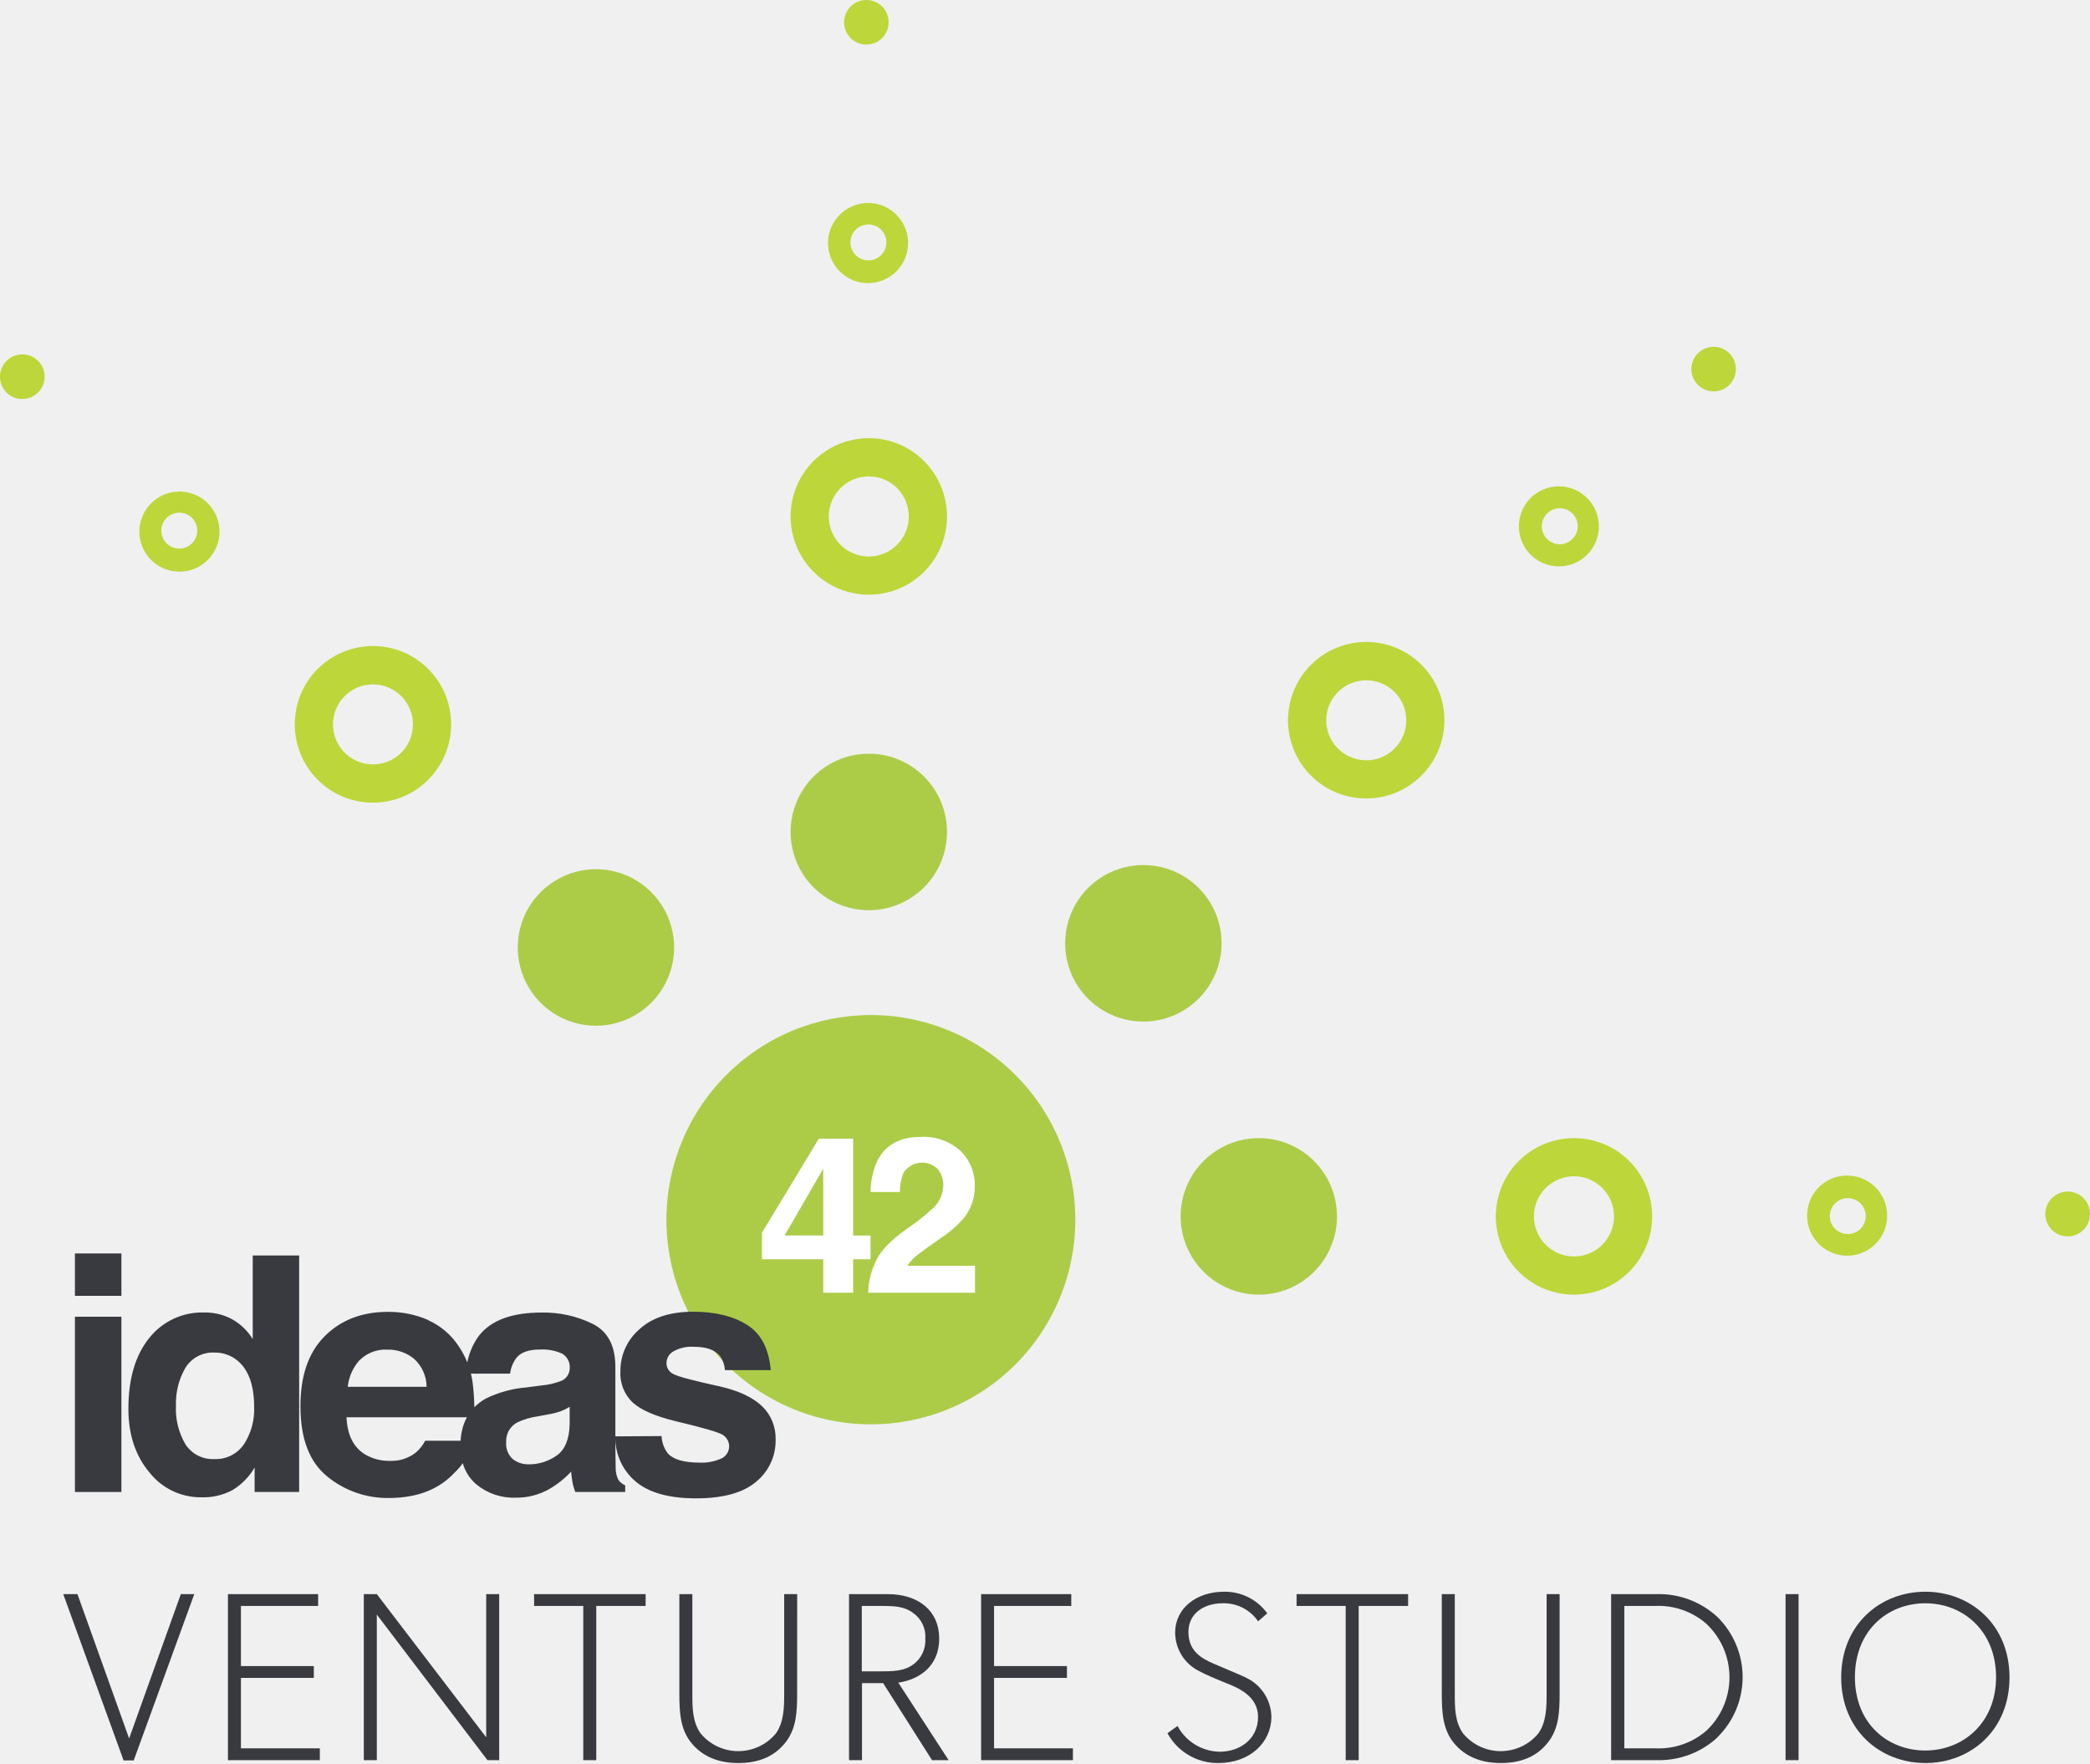
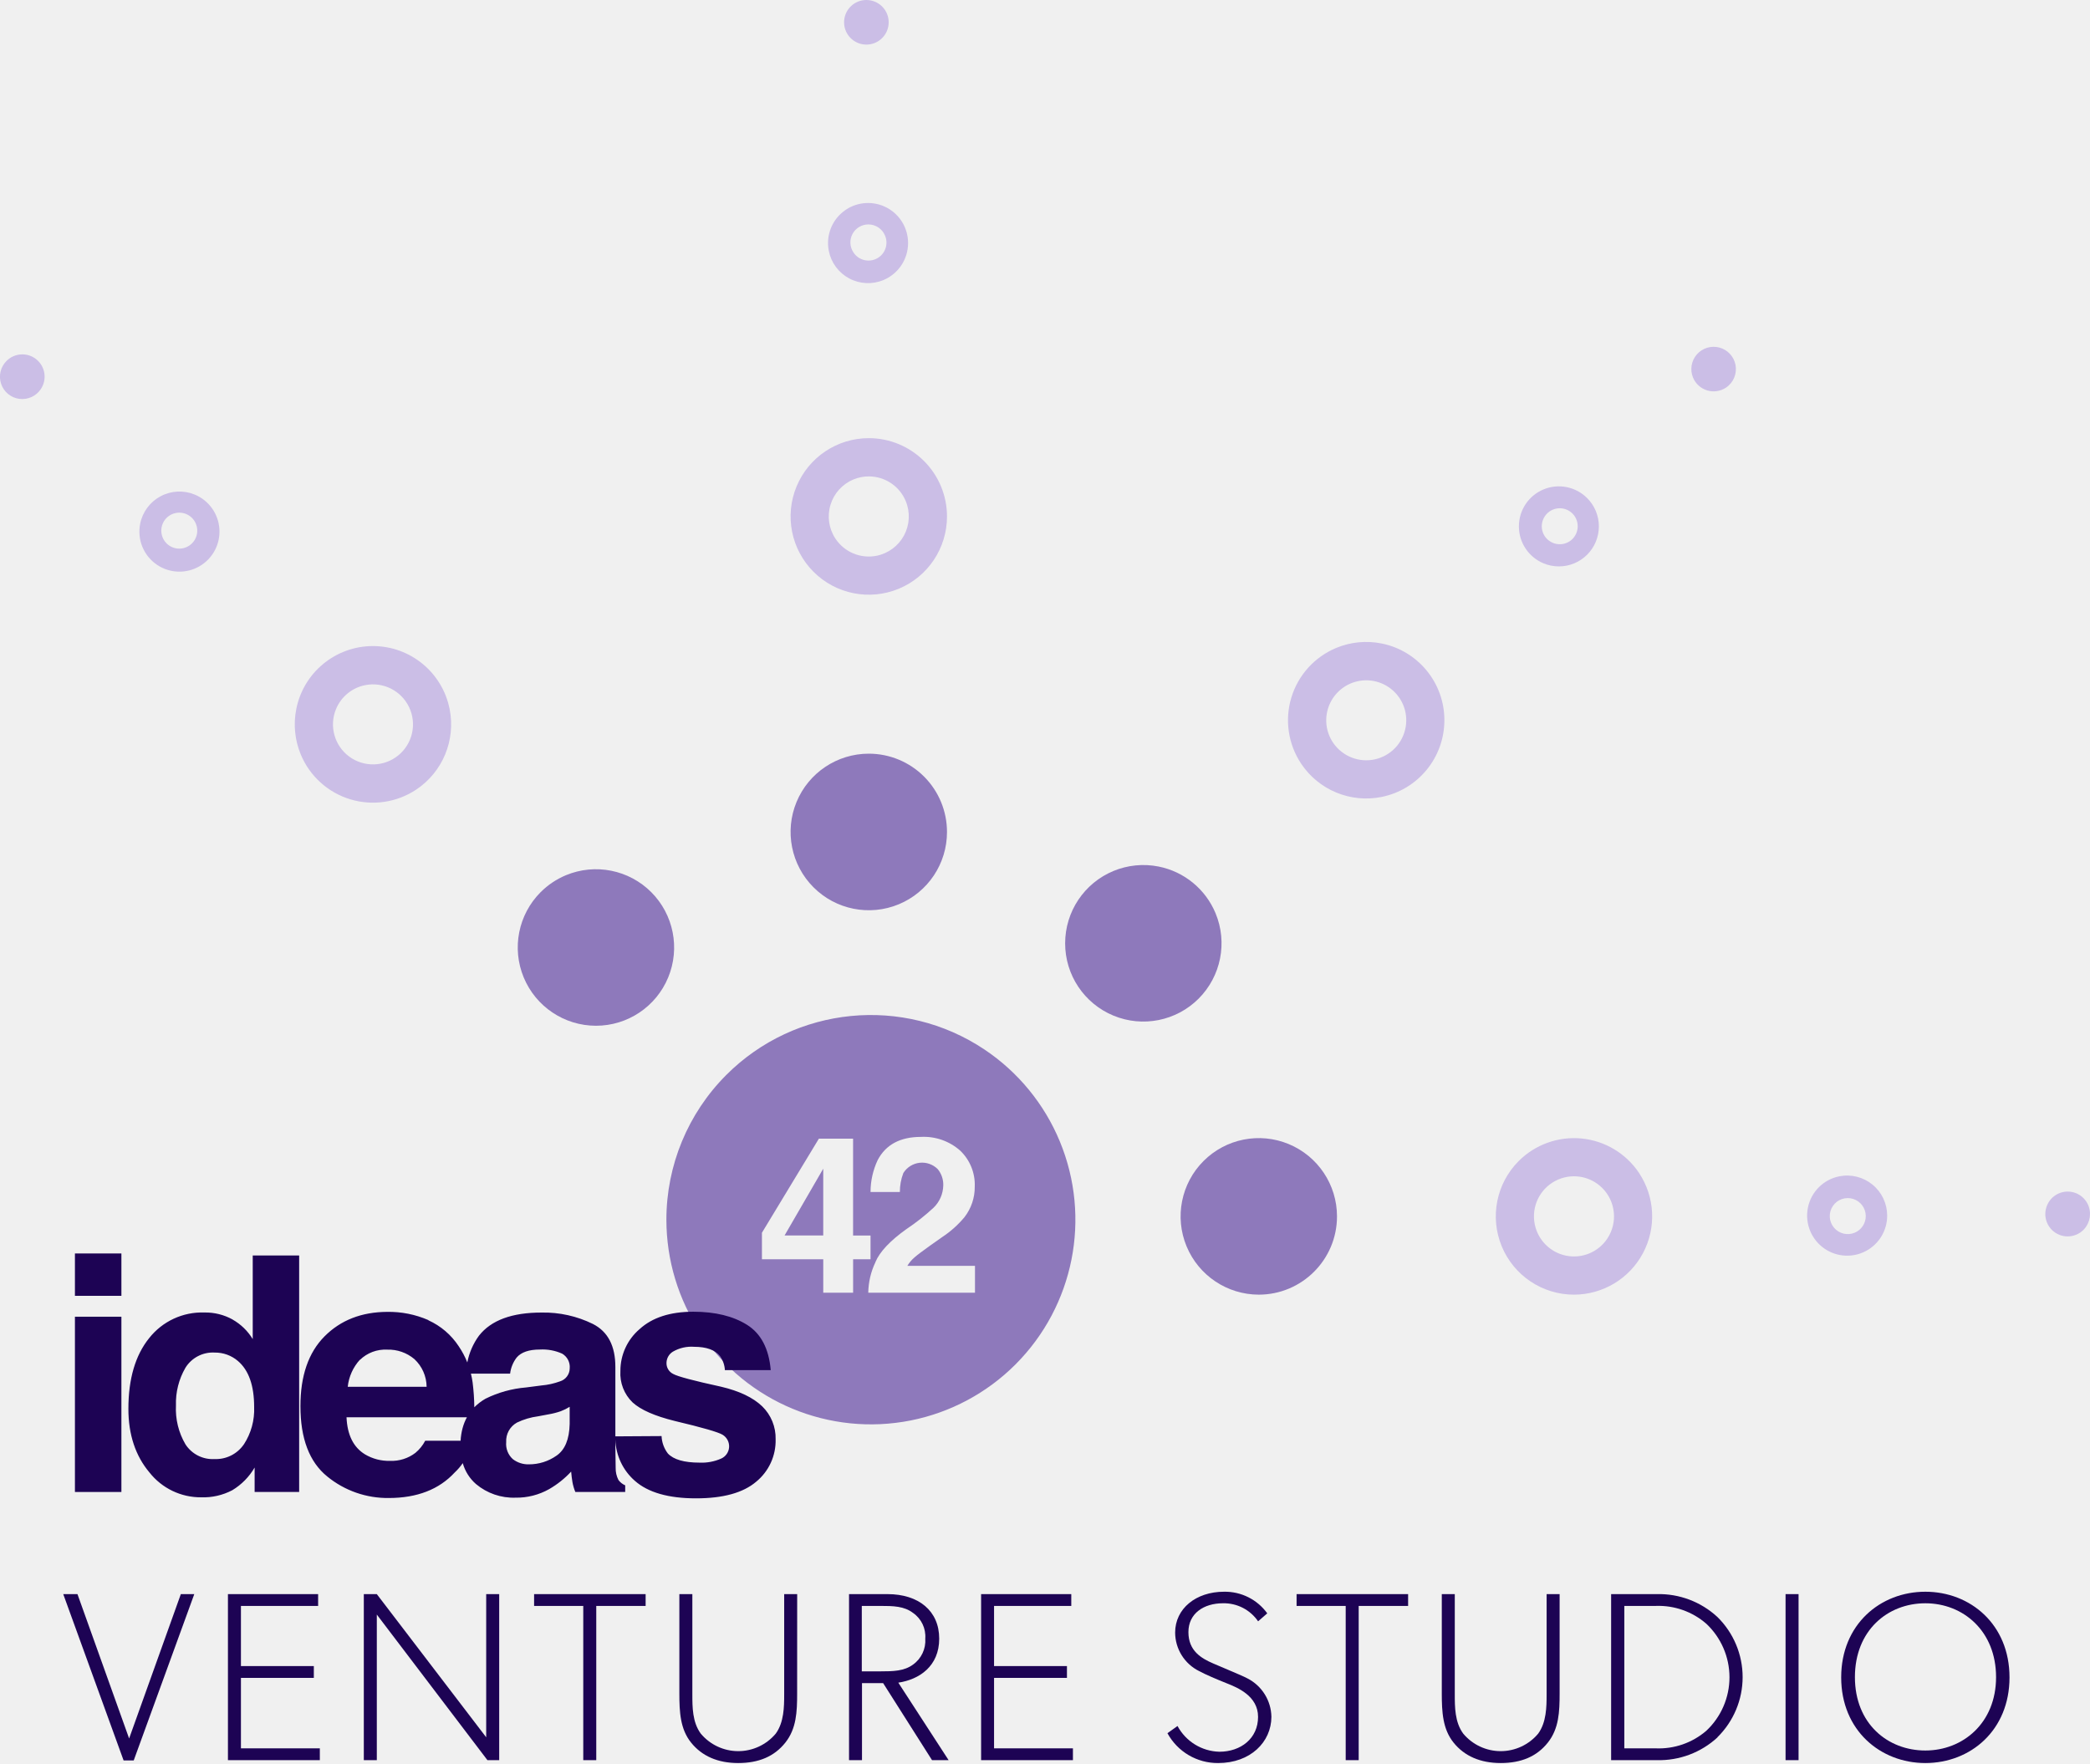
<svg xmlns="http://www.w3.org/2000/svg" fill="none" viewBox="0 0 160 135">
-   <g clip-path="url(#clip0)">
-     <path fill="#ACCC48" d="M66.51 57.696a5.983 5.983 0 00-5.531 3.699 5.996 5.996 0 001.298 6.53 5.985 5.985 0 0010.22-4.237c0-1.59-.631-3.114-1.754-4.237a5.984 5.984 0 00-4.233-1.755zM88.696 66.336a5.985 5.985 0 014.82 5.877 5.997 5.997 0 01-1.754 4.237 5.985 5.985 0 01-10.22-4.237 5.995 5.995 0 013.696-5.536 5.981 5.981 0 013.458-.341zM66.67 77.704c3.097 0 6.124.92 8.698 2.641a15.681 15.681 0 012.37 24.108 15.65 15.65 0 01-17.06 3.394 15.655 15.655 0 01-7.025-5.772 15.68 15.68 0 017.027-23.18 15.641 15.641 0 015.99-1.19zM102.354 93.118a5.994 5.994 0 00-3.696-5.536 5.982 5.982 0 00-6.524 1.3 5.993 5.993 0 004.233 10.228 5.986 5.986 0 005.987-5.992zM39.751 71.365a5.993 5.993 0 015.872-4.823 5.982 5.982 0 014.233 1.755 5.993 5.993 0 01-4.233 10.228 5.982 5.982 0 01-5.531-3.698 5.996 5.996 0 01-.34-3.462z" />
-     <path fill="#BDD639" d="M66.326 0A1.705 1.705 0 0168 2.04a1.709 1.709 0 01-2.326 1.245A1.706 1.706 0 0165.12.5c.32-.32.754-.5 1.206-.5zM132.86 27.923a1.706 1.706 0 10-3.249.986 1.708 1.708 0 002.523.765 1.708 1.708 0 00.726-1.75zM.501 27.63a1.706 1.706 0 012.625 2.155A1.707 1.707 0 11.501 27.63z" />
-     <path fill="#BDD639" fill-rule="evenodd" d="M10.73 40.097a3.067 3.067 0 014.178-2.236 3.067 3.067 0 11-2.875 5.385 3.066 3.066 0 01-1.303-3.15zm2.726-.825a1.377 1.377 0 00-.705 2.325 1.377 1.377 0 10.705-2.325zM22.68 54.285a5.984 5.984 0 0111.742 0 5.997 5.997 0 01-2.544 6.152 5.983 5.983 0 01-8.857-2.69 5.997 5.997 0 01-.34-3.462zm5.276-1.835a3.06 3.06 0 00-2.232 1.832 3.06 3.06 0 002.232 4.177 3.058 3.058 0 003.658-3.004 3.065 3.065 0 00-1.89-2.83 3.058 3.058 0 00-1.768-.175zM121.503 38.13a3.059 3.059 0 00-5.224 2.166 3.066 3.066 0 001.889 2.83 3.058 3.058 0 004-1.657 3.064 3.064 0 00-.665-3.34zm-1.122 1.183a1.381 1.381 0 01-.21 2.12 1.38 1.38 0 01-2.037-.619 1.381 1.381 0 011.272-1.906 1.38 1.38 0 01.975.405zM105.758 49.258a5.985 5.985 0 014.817 5.877 5.994 5.994 0 01-4.817 5.876 5.981 5.981 0 01-6.147-2.547 5.995 5.995 0 012.688-8.865 5.98 5.98 0 013.459-.34zm1.839 5.279a3.064 3.064 0 10-5.837 1.772 3.067 3.067 0 002.831 1.894 3.061 3.061 0 002.832-1.894 3.08 3.08 0 00.174-1.772zM64.75 16.058a3.063 3.063 0 014.768 2.546 3.068 3.068 0 01-3.66 3.012 3.063 3.063 0 01-2.41-2.408 3.07 3.07 0 011.303-3.15zm2.5 1.359a1.377 1.377 0 00-.763-.236h-.007a1.376 1.376 0 00-1.145 2.143 1.377 1.377 0 101.915-1.907zM66.51 33.542a5.983 5.983 0 00-5.531 3.699 5.996 5.996 0 001.298 6.53 5.985 5.985 0 0010.22-4.237c0-1.59-.631-3.113-1.754-4.237a5.984 5.984 0 00-4.233-1.755zm0 2.928a3.062 3.062 0 012.831 1.895 3.07 3.07 0 01-2.236 4.181 3.061 3.061 0 01-3.145-1.307 3.07 3.07 0 011.377-4.536 3.06 3.06 0 011.173-.233zM125.474 89.79a5.994 5.994 0 01-4.977 9.32 5.983 5.983 0 01-5.531-3.7 5.997 5.997 0 011.298-6.529 5.985 5.985 0 019.21.908zm-2.429 5.032a3.074 3.074 0 00-.38-3.874 3.065 3.065 0 00-5.174 2.768 3.063 3.063 0 005.554 1.106zM144.473 93.062a3.067 3.067 0 00-3.66-3.012 3.062 3.062 0 00-2.41 2.408 3.073 3.073 0 001.302 3.15 3.063 3.063 0 004.768-2.546zm-1.639.034a1.381 1.381 0 01-.85 1.273 1.378 1.378 0 11.85-1.273z" clip-rule="evenodd" />
-     <path fill="#BDD639" d="M159.713 93.887c.188-.282.288-.614.287-.953a1.708 1.708 0 00-3.289-.653 1.71 1.71 0 003.002 1.606z" />
-     <path fill="#383A3F" d="M5.736 99.2h3.558v-3.243H5.736V99.2zM9.294 100.799H5.736v13.417h3.558v-13.417z" />
-     <path fill="#383A3F" fill-rule="evenodd" d="M17.806 101.016a4.262 4.262 0 011.542 1.498V96.11h3.554v18.106h-3.409v-1.872a4.903 4.903 0 01-1.71 1.737 4.774 4.774 0 01-2.387.543 4.99 4.99 0 01-3.954-1.902c-1.07-1.27-1.613-2.899-1.613-4.868 0-2.292.528-4.095 1.583-5.408a5.155 5.155 0 014.231-1.97 4.29 4.29 0 012.163.536v.004zm.864 9.556c.553-.85.827-1.851.786-2.864 0-1.641-.414-2.814-1.242-3.52a2.681 2.681 0 00-1.774-.645 2.471 2.471 0 00-2.245 1.165 5.407 5.407 0 00-.725 2.887 5.344 5.344 0 00.73 2.977 2.48 2.48 0 002.222 1.124 2.59 2.59 0 002.245-1.124h.003zM32.795 101.072a5.47 5.47 0 012.32 1.985c.265.39.486.807.66 1.242a5.118 5.118 0 01.892-2.047c.928-1.184 2.527-1.774 4.797-1.772a8.524 8.524 0 013.925.873c1.15.584 1.723 1.684 1.72 3.299v5.306l3.537-.022c.02.483.189.949.482 1.333.434.464 1.246.7 2.425.7a3.684 3.684 0 001.65-.307 1.027 1.027 0 00.499-1.419 1.033 1.033 0 00-.38-.405c-.329-.204-1.552-.558-3.67-1.059-1.524-.377-2.598-.849-3.221-1.416a3.076 3.076 0 01-.936-2.415 4.194 4.194 0 011.463-3.195c.973-.891 2.345-1.336 4.116-1.336 1.676 0 3.048.334 4.116 1.003 1.067.669 1.672 1.825 1.814 3.468h-3.51a2.05 2.05 0 00-.373-1.075c-.375-.472-1.048-.711-1.976-.711a2.818 2.818 0 00-1.635.374 1.025 1.025 0 00-.486.835.912.912 0 00.52.873c.344.192 1.564.516 3.659.973 1.4.33 2.443.828 3.143 1.498a3.396 3.396 0 011.032 2.528 4.065 4.065 0 01-1.496 3.254c-.998.844-2.53 1.266-4.595 1.266-2.11 0-3.67-.446-4.68-1.337a4.357 4.357 0 01-1.497-3.169v.615c0 .427.007.944.022 1.55a1.94 1.94 0 00.214.937c.132.18.31.321.516.408v.509h-3.817a3.74 3.74 0 01-.22-.749 9.768 9.768 0 01-.101-.812c-.49.528-1.056.98-1.68 1.34a5.066 5.066 0 01-2.574.656 4.46 4.46 0 01-3.031-1.042 3.307 3.307 0 01-1.012-1.601 4.336 4.336 0 01-.612.71c-1.2 1.303-2.88 1.956-5.043 1.959a7.295 7.295 0 01-4.726-1.652c-1.362-1.106-2.044-2.898-2.047-5.377 0-2.327.616-4.11 1.849-5.348 1.232-1.238 2.83-1.862 4.793-1.872a7.601 7.601 0 013.154.629v.015zm2.465 9.223c.041-.683.203-1.283.484-1.797h-9.216c.06 1.344.523 2.288 1.403 2.831.584.35 1.257.525 1.938.505a2.99 2.99 0 001.934-.614c.308-.256.562-.57.748-.925h2.709zm1.05-2.562c.244-.249.53-.469.859-.658a8.59 8.59 0 013.101-.861l1.194-.154c.48-.041.95-.146 1.403-.311a1.052 1.052 0 00.748-1 1.18 1.18 0 00-.58-1.123 3.651 3.651 0 00-1.702-.315c-.838 0-1.433.203-1.781.614a2.527 2.527 0 00-.501 1.233h-3c.055.221.099.446.13.673a16.6 16.6 0 01.13 1.902zm-8.754-3.647a3.651 3.651 0 00-.935 2.079h6.039a2.93 2.93 0 00-.935-2.12 3.074 3.074 0 00-2.084-.726 2.788 2.788 0 00-2.088.786l.003-.019zm15.375 3.947c.237-.09.465-.203.68-.337v1.315c-.027 1.173-.362 1.981-1.006 2.423-.62.437-1.36.669-2.118.666a1.926 1.926 0 01-1.23-.4 1.567 1.567 0 01-.506-1.3 1.607 1.607 0 01.827-1.498 5.292 5.292 0 011.613-.479l.8-.15c.32-.054.634-.134.94-.24z" clip-rule="evenodd" />
-     <path fill="#383A3F" d="M93.258 134.966a4.372 4.372 0 01-3.883-2.284l.77-.551a3.745 3.745 0 003.203 1.97c1.639 0 2.963-1.015 2.963-2.67 0-1.61-1.6-2.249-2.365-2.555l-.063-.025c-.737-.296-1.564-.644-2.08-.922a3.307 3.307 0 01-1.84-2.947c-.001-1.842 1.6-3.13 3.74-3.13a3.992 3.992 0 013.312 1.655l-.7.61a3.188 3.188 0 00-1.169-1.031 3.188 3.188 0 00-1.517-.351c-1.47 0-2.65.772-2.65 2.21s.992 2.007 1.894 2.397c.263.113.57.244.881.375.753.32 1.526.647 1.738.767a3.365 3.365 0 011.84 2.947c-.007 1.932-1.608 3.535-4.074 3.535zM14.873 122.035l-4.636 12.732h-.775l-4.62-12.732H5.93l3.955 11.051 3.959-11.051h1.029zM17.45 134.745h7.035v-.903h-6.04v-5.396h5.58v-.902h-5.58v-4.606h5.909v-.903H17.45v12.71zM37.315 134.745h.901v-12.71h-.995v10.961l-8.374-10.961h-.995v12.71h.995V123.6l8.468 11.145zM45.647 122.938h3.779v-.903h-8.538v.903h3.764v11.807h.995v-11.807zM60.123 133.401c.846-1.068.902-2.341.902-3.775l.004-7.591h-.996v7.681c0 .97-.019 2.131-.643 2.996a3.747 3.747 0 01-2.872 1.344 3.743 3.743 0 01-2.872-1.344c-.643-.877-.643-2.038-.643-2.996v-7.681h-.995v7.591c0 1.442.067 2.741.898 3.775.83 1.033 2.039 1.565 3.606 1.565 1.568 0 2.765-.498 3.611-1.565z" />
-     <path fill="#383A3F" fill-rule="evenodd" d="M71.351 134.745h1.269l-3.85-5.932c1.601-.239 3.131-1.251 3.131-3.37 0-2.12-1.567-3.408-3.958-3.408h-2.945v12.71h.992v-5.894h1.62l3.741 5.894zm-3.977-11.807c1.025 0 1.841.018 2.522.535a2.193 2.193 0 01.94 1.97 2.248 2.248 0 01-.94 1.988c-.681.498-1.508.517-2.522.517h-1.4v-5.01h1.4z" clip-rule="evenodd" />
-     <path fill="#383A3F" d="M75.108 134.745h7.03v-.903H76.1v-5.396h5.58v-.902h-5.58v-4.606h5.912v-.903h-6.903v12.71zM107.798 122.938h-3.783v11.807h-.995v-11.807h-3.76v-.903h8.538v.903zM119.397 129.626c0 1.434-.056 2.707-.902 3.775-.846 1.067-2.043 1.565-3.607 1.565s-2.78-.532-3.61-1.565c-.831-1.034-.902-2.333-.902-3.775v-7.591h.995v7.681c0 .958 0 2.119.644 2.996a3.745 3.745 0 002.871 1.344 3.741 3.741 0 002.872-1.344c.625-.865.643-2.026.643-2.996v-7.681h.996v7.591z" />
-     <path fill="#383A3F" fill-rule="evenodd" d="M131.489 132.996a6.585 6.585 0 01-4.65 1.749h-3.499v-12.71h3.499a6.586 6.586 0 014.635 1.749 6.454 6.454 0 010 9.212h.015zm-.864-8.695a5.584 5.584 0 00-3.865-1.363h-2.41v10.904h2.41a5.575 5.575 0 003.865-1.344 5.611 5.611 0 001.775-4.099 5.625 5.625 0 00-1.775-4.098z" clip-rule="evenodd" />
-     <path fill="#383A3F" d="M137.689 134.745h-.995v-12.71h.995v12.71z" />
-     <path fill="#383A3F" fill-rule="evenodd" d="M147.395 134.966c-3.443 0-6.443-2.505-6.443-6.557 0-4.052 2.993-6.557 6.443-6.557 3.449 0 6.443 2.505 6.443 6.557 0 4.052-2.982 6.557-6.443 6.557zm0-12.23c-2.889 0-5.392 2.082-5.392 5.654 0 3.573 2.522 5.617 5.392 5.617 2.869 0 5.414-2.097 5.414-5.617s-2.507-5.654-5.414-5.654z" clip-rule="evenodd" />
-     <path fill="#fff" d="M69.376 94.103c-1.24.886-2.026 1.724-2.357 2.513v.007a5.62 5.62 0 00-.55 2.337h8.171v-2.056h-5.178c.147-.245.333-.463.55-.648.21-.187.61-.483 1.194-.902l.935-.66a7.786 7.786 0 001.695-1.516 3.747 3.747 0 00.785-2.34 3.602 3.602 0 00-1.122-2.76 4.2 4.2 0 00-2.993-1.045c-1.59 0-2.694.591-3.315 1.775-.36.765-.546 1.6-.547 2.445h2.245c-.002-.497.088-.99.266-1.453a1.692 1.692 0 012.638-.296c.287.352.435.797.419 1.25a2.446 2.446 0 01-.748 1.705 16.77 16.77 0 01-2.088 1.644z" />
-     <path fill="#fff" fill-rule="evenodd" d="M65.309 96.402h1.335v-1.82H65.31v-7.414h-2.62l-4.358 7.2v2.034h4.692v2.558h2.286v-2.558zm-2.286-6.935v5.111h-2.96l2.96-5.111z" clip-rule="evenodd" />
-   </g>
-   <defs>
-     <clipPath id="clip0">
-       <path fill="#fff" d="M0 0h160v134.966H0z" />
-     </clipPath>
-   </defs>
+   <path fill="#8E79BB" d="M66.51 57.696a5.983 5.983 0 00-5.531 3.699 5.997 5.997 0 001.298 6.53 5.984 5.984 0 0010.22-4.237c0-1.59-.631-3.114-1.754-4.237a5.984 5.984 0 00-4.233-1.755zM88.696 66.336a5.985 5.985 0 014.364 3.583 5.997 5.997 0 01-1.299 6.53 5.985 5.985 0 01-10.219-4.236 5.995 5.995 0 013.696-5.536 5.98 5.98 0 013.458-.341zM63.023 94.578v-5.111l-2.96 5.111h2.96z" />
+   <path fill="#8E79BB" fill-rule="evenodd" d="M75.368 80.345a15.645 15.645 0 00-19.767 1.946 15.668 15.668 0 00-4.585 11.078c0 3.099.917 6.129 2.637 8.706a15.655 15.655 0 0016.07 6.665 15.65 15.65 0 008.016-4.287 15.673 15.673 0 003.395-17.076 15.665 15.665 0 00-5.766-7.032zm-8.35 16.27c.332-.788 1.118-1.626 2.358-2.512a16.77 16.77 0 002.088-1.644c.464-.447.733-1.06.748-1.704a1.873 1.873 0 00-.42-1.25 1.691 1.691 0 00-2.637.295 3.987 3.987 0 00-.266 1.453h-2.245c0-.845.187-1.68.547-2.445.62-1.184 1.726-1.775 3.315-1.775a4.2 4.2 0 012.993 1.044 3.6 3.6 0 011.123 2.76 3.746 3.746 0 01-.786 2.34 7.783 7.783 0 01-1.695 1.517l-.936.66c-.583.419-.984.715-1.193.902a2.62 2.62 0 00-.55.648h5.178v2.056H66.47c.013-.81.2-1.607.55-2.337v-.008zm-.374-.213H65.31v2.558h-2.286v-2.558H58.33V94.37l4.359-7.201h2.619v7.414h1.335v1.82z" clip-rule="evenodd" />
+   <path fill="#8E79BB" d="M102.354 93.118a5.994 5.994 0 00-3.696-5.536 5.981 5.981 0 00-6.524 1.3 5.993 5.993 0 004.233 10.228 5.993 5.993 0 005.987-5.992zM41.389 68.297a5.993 5.993 0 004.234 10.228 5.982 5.982 0 005.53-3.698 5.998 5.998 0 00-1.297-6.53 5.987 5.987 0 00-6.525-1.299 5.987 5.987 0 00-1.942 1.3z" />
+   <path fill="#CBBEE6" d="M66.326 0A1.705 1.705 0 0168 2.04 1.707 1.707 0 1166.326 0zM132.86 27.923a1.706 1.706 0 10-3.249.986 1.708 1.708 0 002.523.765 1.708 1.708 0 00.726-1.75zM.501 27.63a1.706 1.706 0 012.625 2.155A1.707 1.707 0 11.501 27.63z" />
+   <path fill="#CBBEE6" fill-rule="evenodd" d="M10.73 40.097a3.067 3.067 0 014.178-2.236 3.067 3.067 0 11-2.875 5.385 3.066 3.066 0 01-1.303-3.15zm2.726-.825a1.377 1.377 0 00-.705 2.325 1.377 1.377 0 10.705-2.325zM22.68 54.285a5.984 5.984 0 0111.742 0 5.997 5.997 0 01-2.544 6.152 5.983 5.983 0 01-8.857-2.69 5.996 5.996 0 01-.34-3.462zm5.276-1.835a3.06 3.06 0 00-2.232 1.832 3.063 3.063 0 102.232-1.832zM121.503 38.13a3.059 3.059 0 00-5.224 2.166 3.06 3.06 0 001.889 2.83 3.058 3.058 0 004-1.657 3.065 3.065 0 000-2.346 3.054 3.054 0 00-.665-.994zm-1.122 1.183a1.381 1.381 0 01-.21 2.12 1.38 1.38 0 01-2.037-.619 1.381 1.381 0 011.272-1.906 1.38 1.38 0 01.975.405zM105.758 49.258a5.985 5.985 0 014.817 5.877 5.994 5.994 0 01-4.817 5.876 5.981 5.981 0 01-6.147-2.547 5.995 5.995 0 012.688-8.865 5.98 5.98 0 013.459-.34zm1.839 5.279a3.064 3.064 0 10-5.837 1.772 3.067 3.067 0 002.831 1.894 3.061 3.061 0 002.832-1.894c.232-.56.292-1.177.174-1.772zM64.75 16.058a3.063 3.063 0 014.768 2.546 3.07 3.07 0 01-1.889 2.836 3.062 3.062 0 01-4.18-2.232 3.069 3.069 0 011.302-3.15zm2.5 1.359a1.376 1.376 0 00-.763-.236h-.007a1.376 1.376 0 00-1.145 2.143 1.376 1.376 0 002.42-1.287 1.377 1.377 0 00-.505-.62zM66.51 33.542a5.982 5.982 0 00-5.53 3.699 5.996 5.996 0 001.297 6.53 5.985 5.985 0 0010.22-4.237c0-1.59-.631-3.113-1.754-4.237a5.984 5.984 0 00-4.233-1.755zm0 2.928a3.062 3.062 0 012.831 1.895 3.069 3.069 0 01-2.236 4.181 3.061 3.061 0 01-3.145-1.307 3.07 3.07 0 011.378-4.536 3.06 3.06 0 011.172-.233zM125.474 89.79a5.994 5.994 0 01-4.977 9.32 5.983 5.983 0 01-5.531-3.7 5.997 5.997 0 011.298-6.529 5.985 5.985 0 019.21.908zm-2.429 5.032a3.074 3.074 0 00-.38-3.874 3.065 3.065 0 00-5.174 2.768 3.07 3.07 0 002.408 2.41 3.06 3.06 0 003.146-1.304zM144.473 93.062a3.067 3.067 0 00-3.66-3.012 3.062 3.062 0 00-2.41 2.408 3.073 3.073 0 001.302 3.15 3.063 3.063 0 004.768-2.546zm-1.639.034a1.381 1.381 0 01-.85 1.273 1.378 1.378 0 11.85-1.273z" clip-rule="evenodd" />
+   <path fill="#CBBEE6" d="M159.713 93.887c.188-.282.288-.614.287-.953a1.708 1.708 0 00-3.289-.653 1.71 1.71 0 003.002 1.606z" />
+   <path fill="#1D0354" d="M5.736 99.2h3.558v-3.243H5.736V99.2zM9.294 100.799H5.736v13.417h3.558v-13.417z" />
+   <path fill="#1D0354" fill-rule="evenodd" d="M17.806 101.016a4.262 4.262 0 011.542 1.498V96.11h3.554v18.106h-3.409v-1.872a4.904 4.904 0 01-1.71 1.737 4.774 4.774 0 01-2.387.543 4.99 4.99 0 01-3.954-1.902c-1.07-1.27-1.613-2.899-1.613-4.868 0-2.292.528-4.095 1.583-5.408a5.155 5.155 0 014.231-1.97 4.289 4.289 0 012.163.536v.004zm.864 9.556c.553-.85.827-1.851.786-2.864 0-1.641-.414-2.814-1.242-3.52a2.681 2.681 0 00-1.774-.645 2.471 2.471 0 00-2.245 1.165 5.406 5.406 0 00-.725 2.887 5.344 5.344 0 00.73 2.977 2.48 2.48 0 002.222 1.124 2.59 2.59 0 002.245-1.124h.003zM32.795 101.072a5.47 5.47 0 012.32 1.985c.265.39.486.807.66 1.242a5.118 5.118 0 01.892-2.047c.928-1.184 2.527-1.774 4.797-1.772a8.523 8.523 0 013.925.873c1.15.584 1.723 1.684 1.72 3.299v5.306l3.537-.022c.02.483.189.949.482 1.333.434.464 1.246.7 2.425.7a3.683 3.683 0 001.65-.307 1.026 1.026 0 00.613-.875 1.035 1.035 0 00-.493-.949c-.33-.204-1.553-.558-3.67-1.059-1.525-.377-2.599-.849-3.222-1.416a3.076 3.076 0 01-.936-2.415 4.195 4.195 0 011.463-3.195c.973-.891 2.345-1.336 4.116-1.336 1.676 0 3.048.334 4.116 1.003 1.067.669 1.672 1.825 1.814 3.468h-3.51a2.05 2.05 0 00-.373-1.075c-.375-.472-1.048-.711-1.976-.711a2.818 2.818 0 00-1.635.374 1.025 1.025 0 00-.486.835.912.912 0 00.52.873c.344.192 1.564.516 3.659.973 1.4.33 2.443.828 3.143 1.498a3.396 3.396 0 011.032 2.528 4.065 4.065 0 01-1.496 3.254c-.998.844-2.53 1.266-4.595 1.266-2.11 0-3.67-.446-4.68-1.337a4.357 4.357 0 01-1.497-3.169v.615c0 .427.007.944.022 1.55a1.94 1.94 0 00.214.937c.132.18.31.321.516.408v.509h-3.817a3.74 3.74 0 01-.22-.749 9.726 9.726 0 01-.101-.812c-.49.528-1.056.98-1.68 1.34a5.066 5.066 0 01-2.574.656 4.461 4.461 0 01-3.031-1.042 3.307 3.307 0 01-1.012-1.601 4.336 4.336 0 01-.612.71c-1.2 1.303-2.88 1.956-5.043 1.959a7.296 7.296 0 01-4.726-1.652c-1.362-1.106-2.044-2.898-2.047-5.377 0-2.327.616-4.11 1.849-5.348 1.232-1.238 2.83-1.862 4.793-1.872a7.601 7.601 0 013.154.629v.015zm2.465 9.223c.041-.683.203-1.283.484-1.797h-9.216c.06 1.344.523 2.288 1.403 2.831.584.35 1.257.525 1.938.505a2.99 2.99 0 001.934-.614c.308-.256.562-.57.748-.925h2.709zm1.05-2.562c.244-.249.53-.469.858-.658a8.59 8.59 0 013.102-.861l1.194-.154c.48-.041.95-.146 1.403-.311a1.052 1.052 0 00.748-1 1.18 1.18 0 00-.58-1.123 3.651 3.651 0 00-1.702-.315c-.838 0-1.433.203-1.781.614a2.527 2.527 0 00-.501 1.233h-3c.055.221.099.446.13.673a16.6 16.6 0 01.13 1.902zm-8.754-3.647a3.651 3.651 0 00-.935 2.079h6.039a2.93 2.93 0 00-.935-2.12 3.074 3.074 0 00-2.084-.726 2.788 2.788 0 00-2.088.786l.003-.019zm15.375 3.947c.237-.09.465-.203.68-.337v1.315c-.027 1.173-.362 1.981-1.006 2.423-.62.437-1.36.669-2.118.666a1.926 1.926 0 01-1.23-.4 1.567 1.567 0 01-.506-1.3 1.607 1.607 0 01.827-1.498 5.29 5.29 0 011.613-.479l.8-.15c.32-.054.634-.134.94-.24z" clip-rule="evenodd" />
+   <path fill="#1D0354" d="M93.258 134.966a4.372 4.372 0 01-3.884-2.284l.771-.551a3.744 3.744 0 003.203 1.97c1.639 0 2.963-1.015 2.963-2.67 0-1.61-1.6-2.249-2.365-2.555l-.063-.025c-.737-.296-1.564-.644-2.08-.922a3.306 3.306 0 01-1.84-2.947c-.001-1.842 1.6-3.13 3.74-3.13a3.992 3.992 0 013.312 1.655l-.7.61a3.188 3.188 0 00-1.169-1.031 3.188 3.188 0 00-1.517-.351c-1.47 0-2.65.772-2.65 2.21s.992 2.007 1.894 2.397c.263.113.57.244.881.375.753.32 1.526.647 1.738.767a3.365 3.365 0 011.84 2.947c-.007 1.932-1.608 3.535-4.074 3.535zM14.873 122.035l-4.636 12.732h-.775l-4.62-12.732H5.93l3.955 11.051 3.959-11.051h1.029zM17.45 134.745h7.035v-.903h-6.04v-5.396h5.58v-.902h-5.58v-4.606h5.909v-.903H17.45v12.71zM37.315 134.745h.901v-12.71h-.995v10.961l-8.374-10.961h-.995v12.71h.995V123.6l8.468 11.145zM45.647 122.938h3.779v-.903h-8.538v.903h3.764v11.807h.995v-11.807zM60.123 133.401c.846-1.068.902-2.341.902-3.775l.003-7.591h-.995v7.681c0 .97-.019 2.131-.643 2.996a3.746 3.746 0 01-2.872 1.344 3.743 3.743 0 01-2.872-1.344c-.643-.877-.643-2.038-.643-2.996v-7.681h-.995v7.591c0 1.442.067 2.741.898 3.775.83 1.033 2.039 1.565 3.606 1.565 1.568 0 2.765-.498 3.611-1.565z" />
+   <path fill="#1D0354" fill-rule="evenodd" d="M71.351 134.745h1.269l-3.85-5.932c1.601-.239 3.131-1.251 3.131-3.37 0-2.12-1.567-3.408-3.958-3.408h-2.945v12.71h.992v-5.894h1.62l3.741 5.894zm-3.977-11.807c1.025 0 1.841.018 2.522.535a2.194 2.194 0 01.939 1.97 2.247 2.247 0 01-.94 1.988c-.68.498-1.507.517-2.52.517h-1.4v-5.01h1.4z" clip-rule="evenodd" />
+   <path fill="#1D0354" d="M75.108 134.745h7.03v-.903H76.1v-5.396h5.58v-.902h-5.58v-4.606h5.912v-.903h-6.903v12.71zM107.798 122.938h-3.783v11.807h-.995v-11.807h-3.76v-.903h8.538v.903zM119.397 129.626c0 1.434-.056 2.707-.902 3.775-.846 1.067-2.043 1.565-3.607 1.565s-2.78-.532-3.611-1.565c-.83-1.034-.901-2.333-.901-3.775v-7.591h.995v7.681c0 .958 0 2.119.644 2.996a3.745 3.745 0 002.871 1.344 3.741 3.741 0 002.872-1.344c.625-.865.643-2.026.643-2.996v-7.681h.996v7.591z" />
+   <path fill="#1D0354" fill-rule="evenodd" d="M131.489 132.996a6.585 6.585 0 01-4.65 1.749h-3.499v-12.71h3.499a6.586 6.586 0 014.635 1.749 6.454 6.454 0 010 9.212h.015zm-.864-8.695a5.584 5.584 0 00-3.865-1.363h-2.41v10.904h2.41a5.575 5.575 0 003.865-1.344 5.611 5.611 0 001.775-4.099 5.625 5.625 0 00-1.775-4.098z" clip-rule="evenodd" />
+   <path fill="#1D0354" d="M137.689 134.745h-.995v-12.71h.995v12.71z" />
+   <path fill="#1D0354" fill-rule="evenodd" d="M147.395 134.966c-3.443 0-6.443-2.505-6.443-6.557 0-4.052 2.993-6.557 6.443-6.557 3.449 0 6.443 2.505 6.443 6.557 0 4.052-2.982 6.557-6.443 6.557zm0-12.23c-2.889 0-5.392 2.082-5.392 5.654 0 3.573 2.522 5.617 5.392 5.617 2.869 0 5.414-2.097 5.414-5.617s-2.507-5.654-5.414-5.654z" clip-rule="evenodd" />
</svg>
